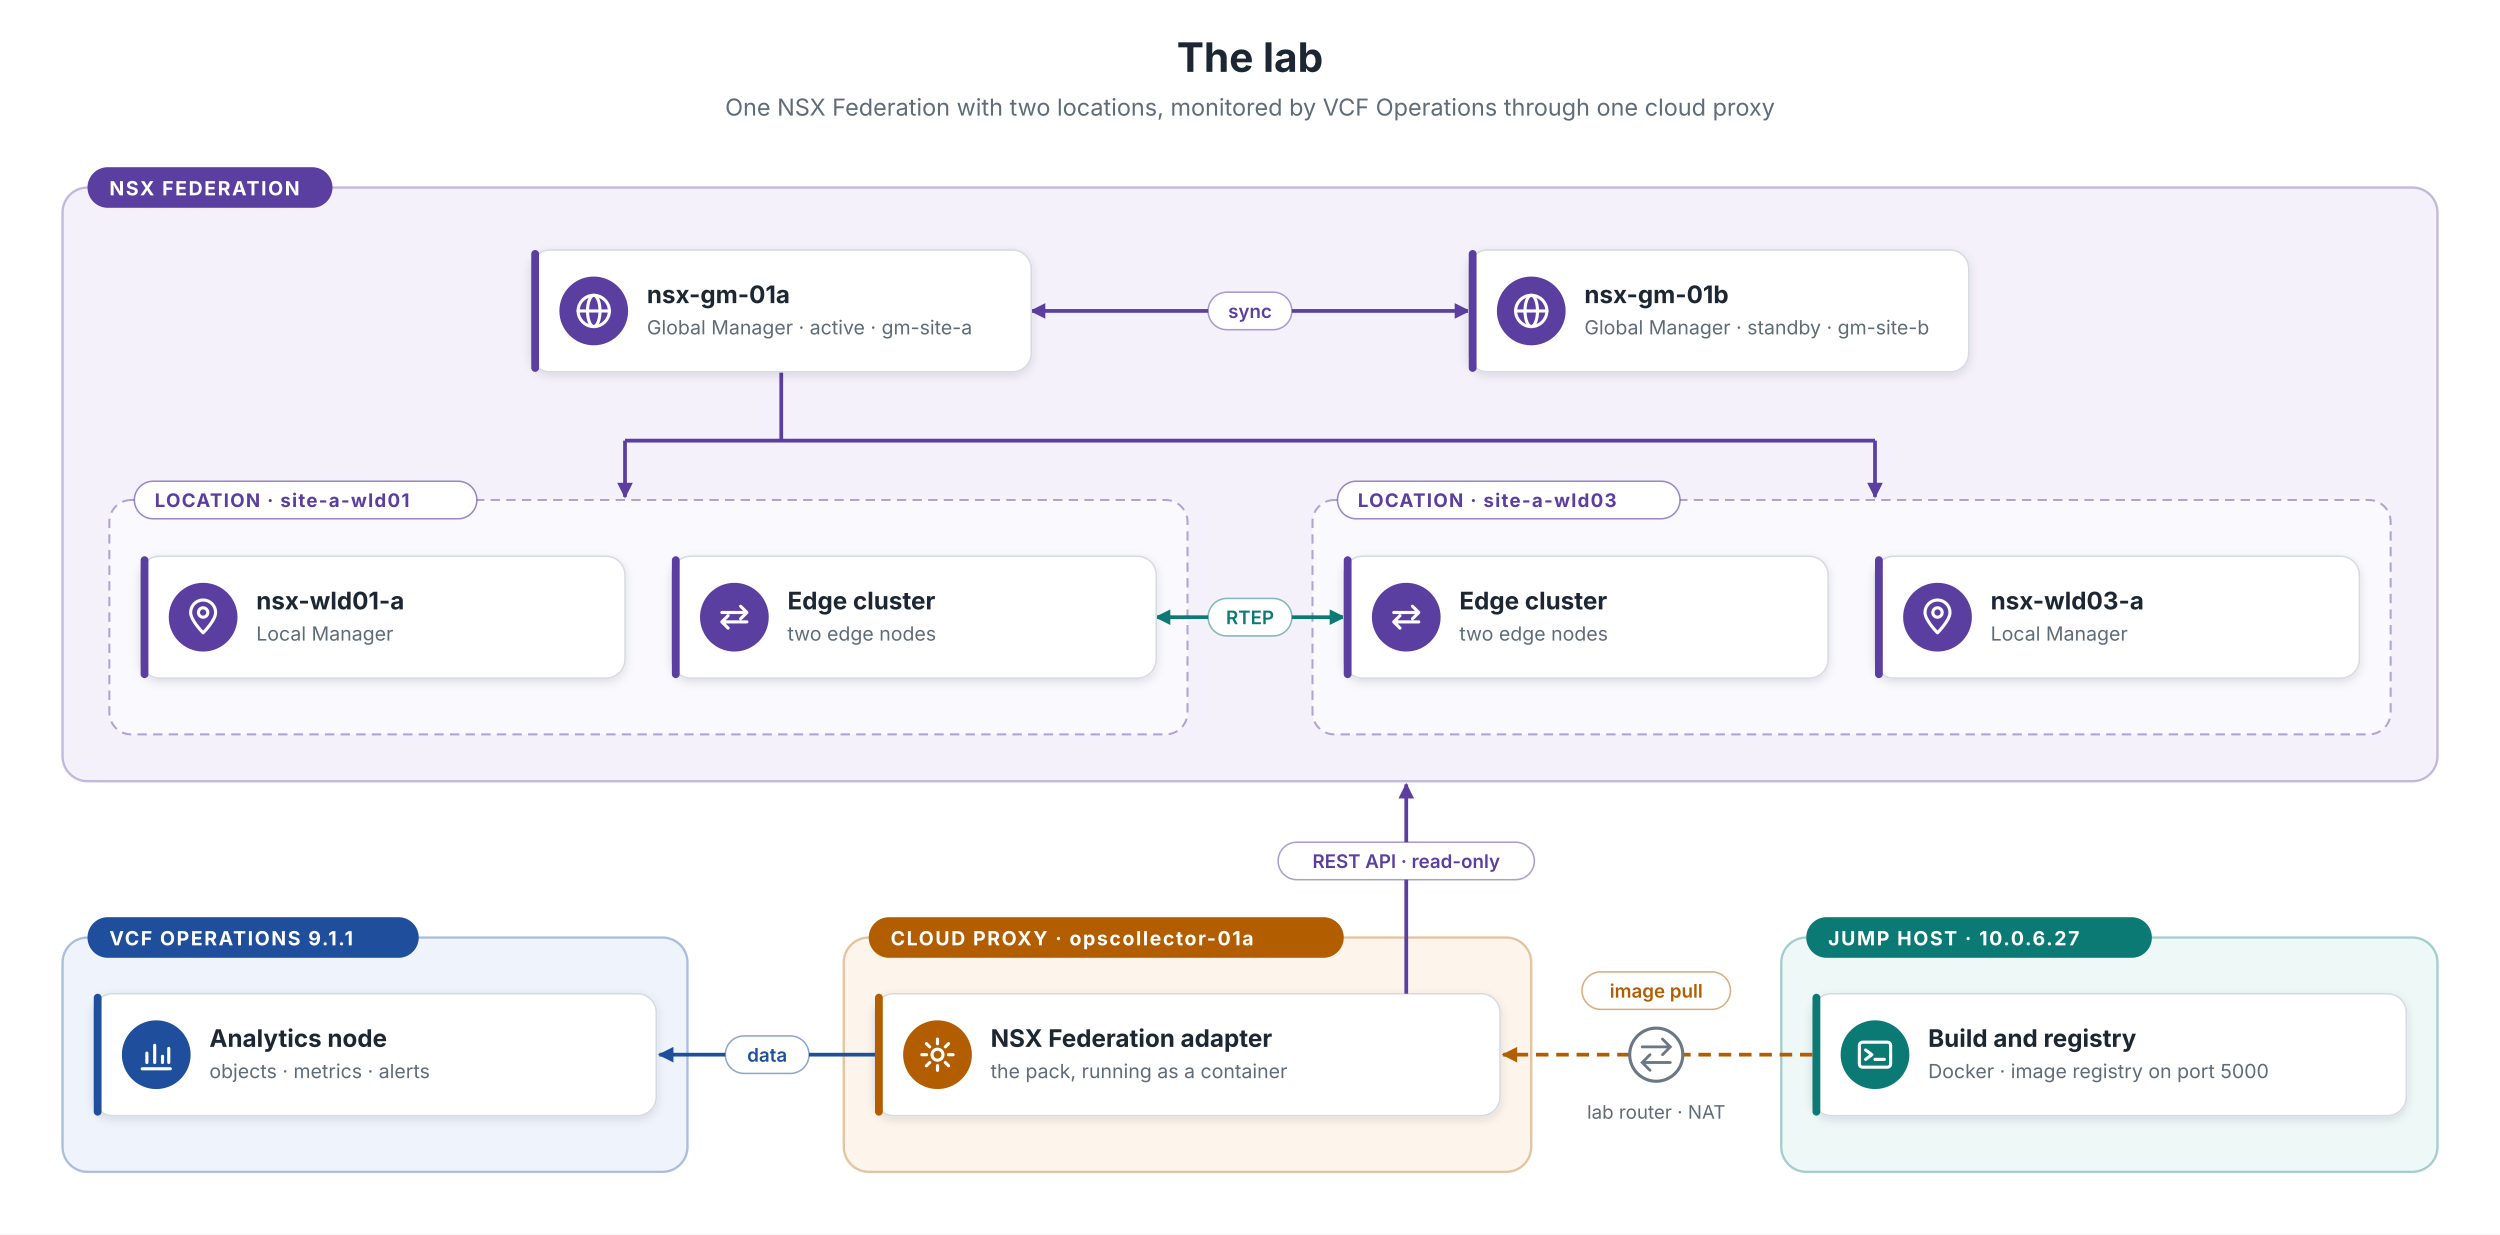
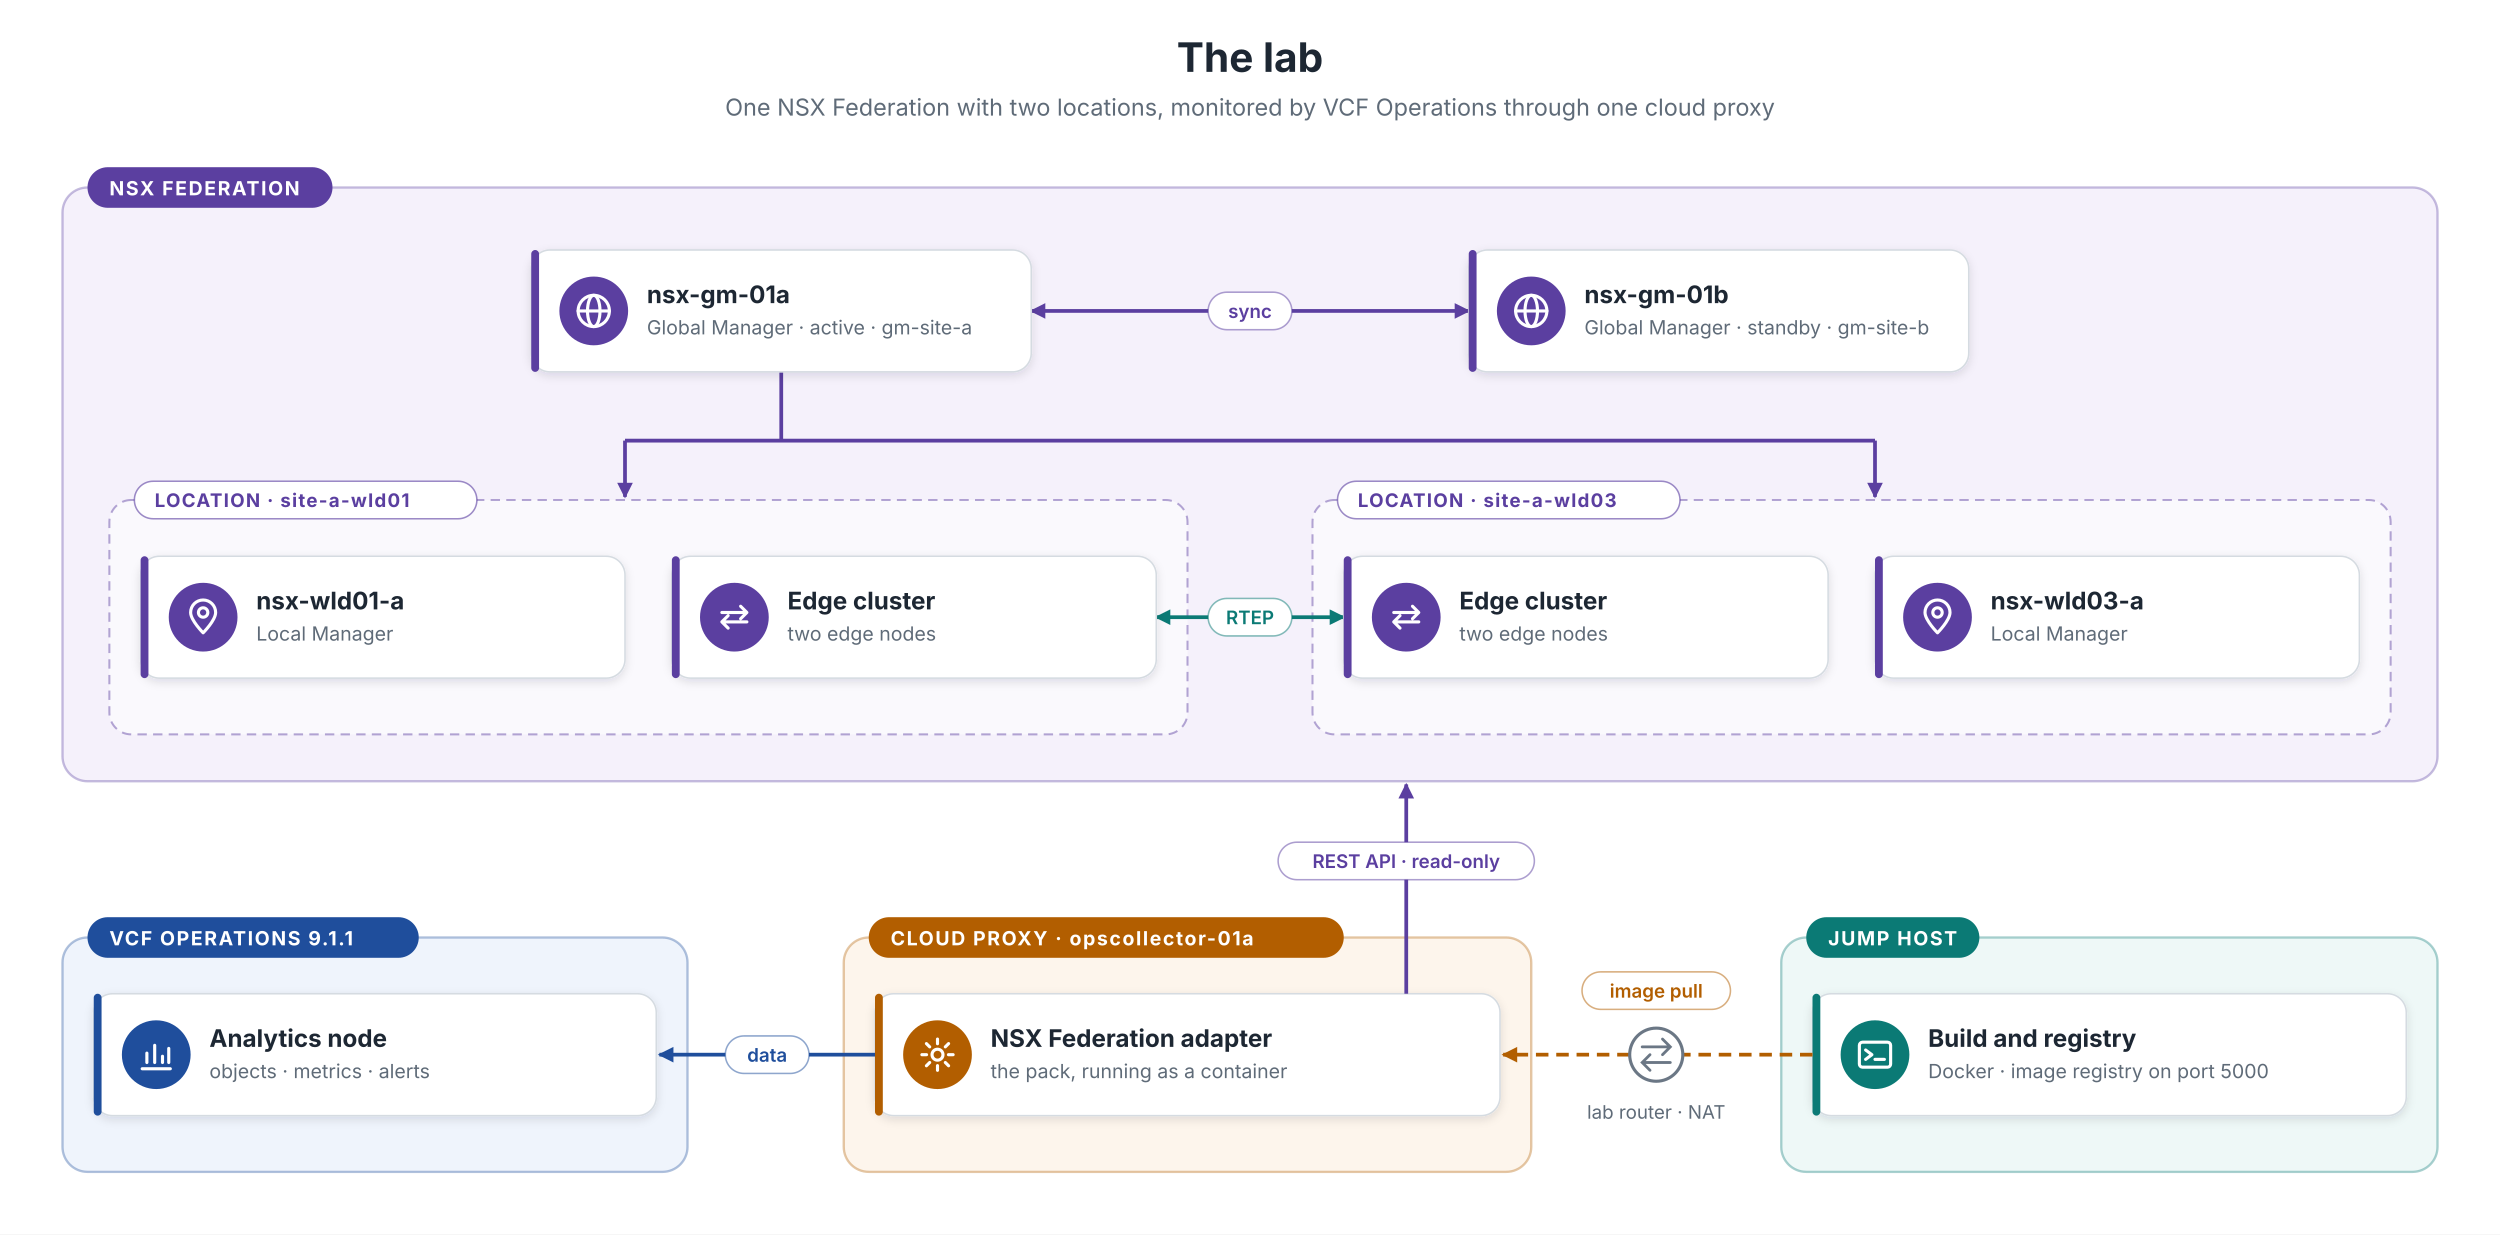
<svg xmlns="http://www.w3.org/2000/svg" width="1600" height="790" viewBox="0 0 1600 790" font-family="Inter, Segoe UI, Arial, Helvetica, sans-serif" fill="#1d2733">
  <defs>
    <filter id="sh" x="-10%" y="-20%" width="120%" height="150%">
      <feDropShadow dx="0" dy="2" stdDeviation="3" flood-color="#1d2733" flood-opacity="0.12" />
    </filter>
    <marker id="a-nsx" markerUnits="userSpaceOnUse" markerWidth="12" markerHeight="12" refX="10" refY="6" orient="auto">
      <path d="M1,1 L11,6 L1,11 z" fill="#5b3fa0" />
    </marker>
    <marker id="s-nsx" markerUnits="userSpaceOnUse" markerWidth="12" markerHeight="12" refX="2" refY="6" orient="auto">
      <path d="M11,1 L1,6 L11,11 z" fill="#5b3fa0" />
    </marker>
    <marker id="a-ops" markerUnits="userSpaceOnUse" markerWidth="12" markerHeight="12" refX="10" refY="6" orient="auto">
      <path d="M1,1 L11,6 L1,11 z" fill="#1f4e9c" />
    </marker>
    <marker id="s-ops" markerUnits="userSpaceOnUse" markerWidth="12" markerHeight="12" refX="2" refY="6" orient="auto">
      <path d="M11,1 L1,6 L11,11 z" fill="#1f4e9c" />
    </marker>
    <marker id="a-proxy" markerUnits="userSpaceOnUse" markerWidth="12" markerHeight="12" refX="10" refY="6" orient="auto">
      <path d="M1,1 L11,6 L1,11 z" fill="#b25e00" />
    </marker>
    <marker id="s-proxy" markerUnits="userSpaceOnUse" markerWidth="12" markerHeight="12" refX="2" refY="6" orient="auto">
      <path d="M11,1 L1,6 L11,11 z" fill="#b25e00" />
    </marker>
    <marker id="a-jump" markerUnits="userSpaceOnUse" markerWidth="12" markerHeight="12" refX="10" refY="6" orient="auto">
      <path d="M1,1 L11,6 L1,11 z" fill="#0b7a75" />
    </marker>
    <marker id="s-jump" markerUnits="userSpaceOnUse" markerWidth="12" markerHeight="12" refX="2" refY="6" orient="auto">
      <path d="M11,1 L1,6 L11,11 z" fill="#0b7a75" />
    </marker>
    <marker id="a-net" markerUnits="userSpaceOnUse" markerWidth="12" markerHeight="12" refX="10" refY="6" orient="auto">
      <path d="M1,1 L11,6 L1,11 z" fill="#6b7785" />
    </marker>
    <marker id="s-net" markerUnits="userSpaceOnUse" markerWidth="12" markerHeight="12" refX="2" refY="6" orient="auto">
      <path d="M11,1 L1,6 L11,11 z" fill="#6b7785" />
    </marker>
  </defs>
  <rect width="1600" height="790" fill="#ffffff" />
  <text x="800.0" y="46" font-size="26" fill="#1d2733" text-anchor="middle" font-weight="700">The lab</text>
  <text x="800.0" y="74" font-size="15" fill="#5f6b78" text-anchor="middle">One NSX Federation with two locations, monitored by VCF Operations through one cloud proxy</text>
  <rect x="40" y="120" width="1520" height="380" rx="16" fill="#f5f1fb" stroke="#5b3fa0" stroke-opacity="0.35" stroke-width="1.5" />
  <rect x="56" y="107" width="156.8" height="26" rx="13" fill="#5b3fa0" />
  <text x="70" y="125" font-size="12.5" fill="#ffffff" text-anchor="start" font-weight="700" letter-spacing="1">NSX FEDERATION</text>
  <path d="M660,199 L940,199" fill="none" stroke="#5b3fa0" stroke-width="2.4" stroke-linejoin="round" marker-end="url(#a-nsx)" marker-start="url(#s-nsx)" />
  <rect x="773.2" y="187" width="53.6" height="24" rx="12" fill="#ffffff" stroke="#5b3fa0" stroke-opacity="0.5" />
  <text x="800" y="203.5" font-size="12" fill="#5b3fa0" text-anchor="middle" font-weight="600">sync</text>
  <path d="M500,238 L500,282" fill="none" stroke="#5b3fa0" stroke-width="2.4" stroke-linejoin="round" />
  <path d="M400,282 L1200,282" fill="none" stroke="#5b3fa0" stroke-width="2.4" stroke-linejoin="round" />
  <path d="M400,282 L400,318" fill="none" stroke="#5b3fa0" stroke-width="2.4" stroke-linejoin="round" marker-end="url(#a-nsx)" />
  <path d="M1200,282 L1200,318" fill="none" stroke="#5b3fa0" stroke-width="2.4" stroke-linejoin="round" marker-end="url(#a-nsx)" />
  <rect x="340" y="160" width="320" height="78" rx="12" fill="#ffffff" stroke="#d5dbe1" filter="url(#sh)" />
  <rect x="340" y="160" width="5" height="78" rx="2.5" fill="#5b3fa0" />
  <circle cx="380" cy="199.0" r="22" fill="#5b3fa0" />
  <g transform="translate(368,187.0)" fill="none" stroke="#ffffff" stroke-width="2" stroke-linecap="round" stroke-linejoin="round">
    <circle cx="12" cy="12" r="10" />
    <ellipse cx="12" cy="12" rx="4" ry="10" />
    <path d="M2 12 H22" />
  </g>
  <text x="414" y="194.0" font-size="15.5" fill="#1d2733" text-anchor="start" font-weight="700">nsx-gm-01a</text>
  <text x="414" y="214.0" font-size="12.5" fill="#5f6b78" text-anchor="start">Global Manager · active · gm-site-a</text>
  <rect x="940" y="160" width="320" height="78" rx="12" fill="#ffffff" stroke="#d5dbe1" filter="url(#sh)" />
  <rect x="940" y="160" width="5" height="78" rx="2.5" fill="#5b3fa0" />
  <circle cx="980" cy="199.0" r="22" fill="#5b3fa0" />
  <g transform="translate(968,187.0)" fill="none" stroke="#ffffff" stroke-width="2" stroke-linecap="round" stroke-linejoin="round">
    <circle cx="12" cy="12" r="10" />
    <ellipse cx="12" cy="12" rx="4" ry="10" />
    <path d="M2 12 H22" />
  </g>
  <text x="1014" y="194.0" font-size="15.5" fill="#1d2733" text-anchor="start" font-weight="700">nsx-gm-01b</text>
  <text x="1014" y="214.0" font-size="12.5" fill="#5f6b78" text-anchor="start">Global Manager · standby · gm-site-b</text>
  <rect x="70" y="320" width="690" height="150" rx="14" fill="#ffffff" fill-opacity="0.55" stroke="#5b3fa0" stroke-opacity="0.45" stroke-width="1.3" stroke-dasharray="6 4" />
  <rect x="86" y="308" width="219.2" height="24" rx="12" fill="#ffffff" stroke="#5b3fa0" stroke-opacity="0.6" />
  <text x="99" y="324.5" font-size="12" fill="#5b3fa0" text-anchor="start" font-weight="700" letter-spacing="0.8">LOCATION · site-a-wld01</text>
  <rect x="840" y="320" width="690" height="150" rx="14" fill="#ffffff" fill-opacity="0.55" stroke="#5b3fa0" stroke-opacity="0.45" stroke-width="1.3" stroke-dasharray="6 4" />
  <rect x="856" y="308" width="219.2" height="24" rx="12" fill="#ffffff" stroke="#5b3fa0" stroke-opacity="0.6" />
  <text x="869" y="324.5" font-size="12" fill="#5b3fa0" text-anchor="start" font-weight="700" letter-spacing="0.8">LOCATION · site-a-wld03</text>
  <path d="M740,395 L860,395" fill="none" stroke="#0b7a75" stroke-width="2.4" stroke-linejoin="round" marker-end="url(#a-jump)" marker-start="url(#s-jump)" />
  <rect x="773.2" y="383" width="53.6" height="24" rx="12" fill="#ffffff" stroke="#0b7a75" stroke-opacity="0.5" />
  <text x="800" y="399.5" font-size="12" fill="#0b7a75" text-anchor="middle" font-weight="600">RTEP</text>
  <rect x="90" y="356" width="310" height="78" rx="12" fill="#ffffff" stroke="#d5dbe1" filter="url(#sh)" />
  <rect x="90" y="356" width="5" height="78" rx="2.5" fill="#5b3fa0" />
  <circle cx="130" cy="395.0" r="22" fill="#5b3fa0" />
  <g transform="translate(118,383.0)" fill="none" stroke="#ffffff" stroke-width="2" stroke-linecap="round" stroke-linejoin="round">
    <path d="M12 22 C12 22 4 14 4 9 A8 8 0 0 1 20 9 C20 14 12 22 12 22 Z" />
    <circle cx="12" cy="9" r="3" />
  </g>
  <text x="164" y="390.0" font-size="15.5" fill="#1d2733" text-anchor="start" font-weight="700">nsx-wld01-a</text>
  <text x="164" y="410.0" font-size="12.5" fill="#5f6b78" text-anchor="start">Local Manager</text>
  <rect x="430" y="356" width="310" height="78" rx="12" fill="#ffffff" stroke="#d5dbe1" filter="url(#sh)" />
  <rect x="430" y="356" width="5" height="78" rx="2.5" fill="#5b3fa0" />
  <circle cx="470" cy="395.0" r="22" fill="#5b3fa0" />
  <g transform="translate(458,383.0)" fill="none" stroke="#ffffff" stroke-width="2" stroke-linecap="round" stroke-linejoin="round">
    <path d="M4 9 H20 M16 5 L20 9 L16 13 M20 15 H4 M8 11 L4 15 L8 19" />
  </g>
  <text x="504" y="390.0" font-size="15.5" fill="#1d2733" text-anchor="start" font-weight="700">Edge cluster</text>
  <text x="504" y="410.0" font-size="12.5" fill="#5f6b78" text-anchor="start">two edge nodes</text>
  <rect x="860" y="356" width="310" height="78" rx="12" fill="#ffffff" stroke="#d5dbe1" filter="url(#sh)" />
  <rect x="860" y="356" width="5" height="78" rx="2.5" fill="#5b3fa0" />
  <circle cx="900" cy="395.0" r="22" fill="#5b3fa0" />
  <g transform="translate(888,383.0)" fill="none" stroke="#ffffff" stroke-width="2" stroke-linecap="round" stroke-linejoin="round">
    <path d="M4 9 H20 M16 5 L20 9 L16 13 M20 15 H4 M8 11 L4 15 L8 19" />
  </g>
  <text x="934" y="390.0" font-size="15.5" fill="#1d2733" text-anchor="start" font-weight="700">Edge cluster</text>
  <text x="934" y="410.0" font-size="12.5" fill="#5f6b78" text-anchor="start">two edge nodes</text>
  <rect x="1200" y="356" width="310" height="78" rx="12" fill="#ffffff" stroke="#d5dbe1" filter="url(#sh)" />
  <rect x="1200" y="356" width="5" height="78" rx="2.5" fill="#5b3fa0" />
  <circle cx="1240" cy="395.0" r="22" fill="#5b3fa0" />
  <g transform="translate(1228,383.0)" fill="none" stroke="#ffffff" stroke-width="2" stroke-linecap="round" stroke-linejoin="round">
    <path d="M12 22 C12 22 4 14 4 9 A8 8 0 0 1 20 9 C20 14 12 22 12 22 Z" />
    <circle cx="12" cy="9" r="3" />
  </g>
  <text x="1274" y="390.0" font-size="15.5" fill="#1d2733" text-anchor="start" font-weight="700">nsx-wld03-a</text>
  <text x="1274" y="410.0" font-size="12.5" fill="#5f6b78" text-anchor="start">Local Manager</text>
  <rect x="40" y="600" width="400" height="150" rx="16" fill="#eff4fc" stroke="#1f4e9c" stroke-opacity="0.35" stroke-width="1.5" />
  <rect x="56" y="587" width="212.0" height="26" rx="13" fill="#1f4e9c" />
  <text x="70" y="605" font-size="12.5" fill="#ffffff" text-anchor="start" font-weight="700" letter-spacing="1">VCF OPERATIONS 9.1.1</text>
  <rect x="60" y="636" width="360" height="78" rx="12" fill="#ffffff" stroke="#d5dbe1" filter="url(#sh)" />
  <rect x="60" y="636" width="5" height="78" rx="2.5" fill="#1f4e9c" />
  <circle cx="100" cy="675.0" r="22" fill="#1f4e9c" />
  <g transform="translate(88,663.0)" fill="none" stroke="#ffffff" stroke-width="2" stroke-linecap="round" stroke-linejoin="round">
    <path d="M3 21 H21" />
    <path d="M6 17 V11" />
    <path d="M11 17 V6" />
    <path d="M16 17 V13" />
    <path d="M20 17 V8" />
  </g>
  <text x="134" y="670.0" font-size="15.5" fill="#1d2733" text-anchor="start" font-weight="700">Analytics node</text>
  <text x="134" y="690.0" font-size="12.5" fill="#5f6b78" text-anchor="start">objects · metrics · alerts</text>
  <rect x="540" y="600" width="440" height="150" rx="16" fill="#fdf5ec" stroke="#b25e00" stroke-opacity="0.35" stroke-width="1.5" />
  <rect x="556" y="587" width="304.0" height="26" rx="13" fill="#b25e00" />
  <text x="570" y="605" font-size="12.5" fill="#ffffff" text-anchor="start" font-weight="700" letter-spacing="1">CLOUD PROXY · opscollector-01a</text>
  <rect x="560" y="636" width="400" height="78" rx="12" fill="#ffffff" stroke="#d5dbe1" filter="url(#sh)" />
  <rect x="560" y="636" width="5" height="78" rx="2.5" fill="#b25e00" />
  <circle cx="600" cy="675.0" r="22" fill="#b25e00" />
  <g transform="translate(588,663.0)" fill="none" stroke="#ffffff" stroke-width="2" stroke-linecap="round" stroke-linejoin="round">
    <circle cx="12" cy="12" r="3.5" />
    <path d="M12 2 V5 M12 19 V22 M2 12 H5 M19 12 H22 M4.9 4.9 L7 7 M17 17 L19.1 19.1 M4.9 19.1 L7 17 M17 7 L19.1 4.9" />
  </g>
  <text x="634" y="670.0" font-size="15.5" fill="#1d2733" text-anchor="start" font-weight="700">NSX Federation adapter</text>
  <text x="634" y="690.0" font-size="12.5" fill="#5f6b78" text-anchor="start">the pack, running as a container</text>
  <rect x="1140" y="600" width="420" height="150" rx="16" fill="#eef8f7" stroke="#0b7a75" stroke-opacity="0.35" stroke-width="1.5" />
-   <rect x="1156" y="587" width="221.2" height="26" rx="13" fill="#0b7a75" />
-   <text x="1170" y="605" font-size="12.5" fill="#ffffff" text-anchor="start" font-weight="700" letter-spacing="1">JUMP HOST · 10.0.6.27</text>
+   <rect x="1156" y="587" width="110.8" height="26" rx="13" fill="#0b7a75" />
+   <text x="1170" y="605" font-size="12.5" fill="#ffffff" text-anchor="start" font-weight="700" letter-spacing="1">JUMP HOST</text>
  <rect x="1160" y="636" width="380" height="78" rx="12" fill="#ffffff" stroke="#d5dbe1" filter="url(#sh)" />
  <rect x="1160" y="636" width="5" height="78" rx="2.5" fill="#0b7a75" />
  <circle cx="1200" cy="675.0" r="22" fill="#0b7a75" />
  <g transform="translate(1188,663.0)" fill="none" stroke="#ffffff" stroke-width="2" stroke-linecap="round" stroke-linejoin="round">
    <rect x="2" y="4" width="20" height="16" rx="2" />
    <path d="M6 9 L10 12 L6 15" />
    <path d="M12 15 H18" />
  </g>
  <text x="1234" y="670.0" font-size="15.5" fill="#1d2733" text-anchor="start" font-weight="700">Build and registry</text>
  <text x="1234" y="690.0" font-size="12.5" fill="#5f6b78" text-anchor="start">Docker · image registry on port 5000</text>
  <path d="M900,636 L900,502" fill="none" stroke="#5b3fa0" stroke-width="2.4" stroke-linejoin="round" marker-end="url(#a-nsx)" />
  <rect x="818.0" y="539" width="164.0" height="24" rx="12" fill="#ffffff" stroke="#5b3fa0" stroke-opacity="0.5" />
  <text x="900" y="555.5" font-size="12" fill="#5b3fa0" text-anchor="middle" font-weight="600">REST API · read-only</text>
  <path d="M560,675 L422,675" fill="none" stroke="#1f4e9c" stroke-width="2.4" stroke-linejoin="round" marker-end="url(#a-ops)" />
  <rect x="464.2" y="663" width="53.6" height="24" rx="12" fill="#ffffff" stroke="#1f4e9c" stroke-opacity="0.5" />
  <text x="491" y="679.5" font-size="12" fill="#1f4e9c" text-anchor="middle" font-weight="600">data</text>
  <path d="M1160,675 L962,675" fill="none" stroke="#b25e00" stroke-width="2.4" stroke-linejoin="round" stroke-dasharray="8 5" marker-end="url(#a-proxy)" />
  <circle cx="1060" cy="675" r="17" fill="#ffffff" stroke="#6b7785" stroke-width="2" />
  <path d="M1051,670 H1069 M1064,665 L1069,670 L1064,675 M1069,680 H1051 M1056,675 L1051,680 L1056,685" fill="none" stroke="#6b7785" stroke-width="1.8" stroke-linecap="round" />
  <text x="1060" y="716" font-size="12" fill="#5f6b78" text-anchor="middle">lab router · NAT</text>
  <rect x="1012.5" y="622" width="95.0" height="24" rx="12" fill="#ffffff" stroke="#b25e00" stroke-opacity="0.5" />
  <text x="1060" y="638.5" font-size="12" fill="#b25e00" text-anchor="middle" font-weight="600">image pull</text>
</svg>
